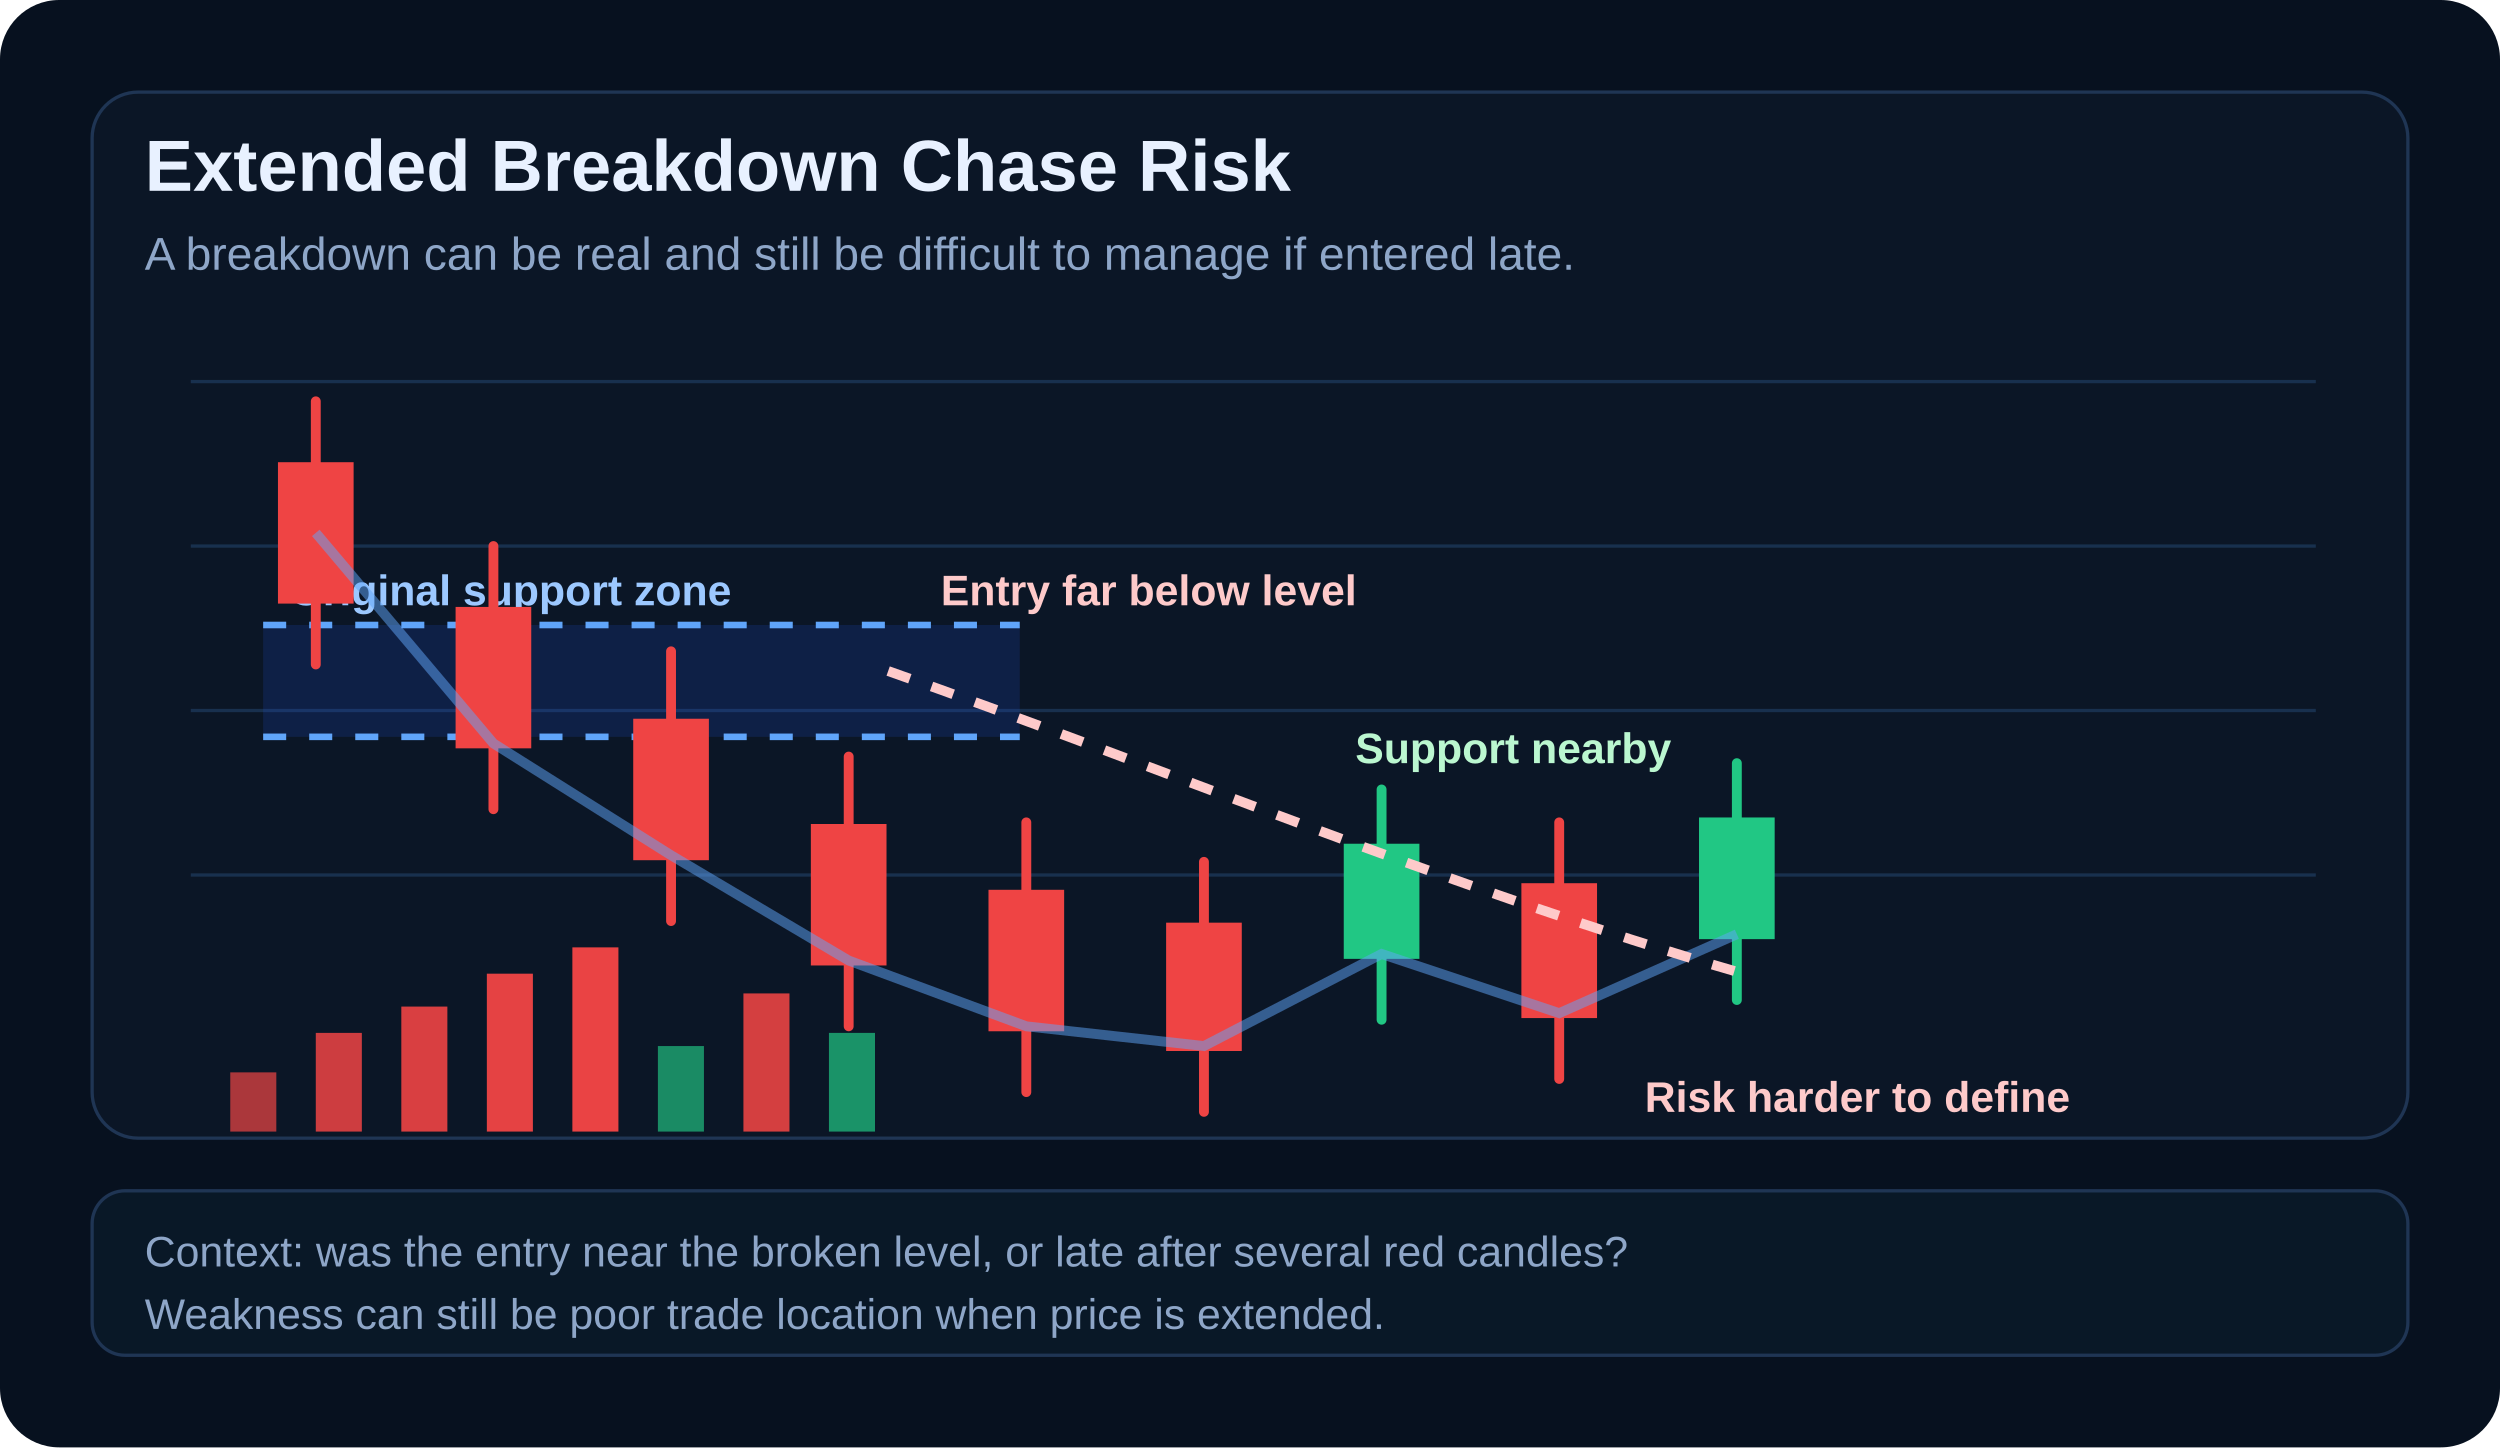
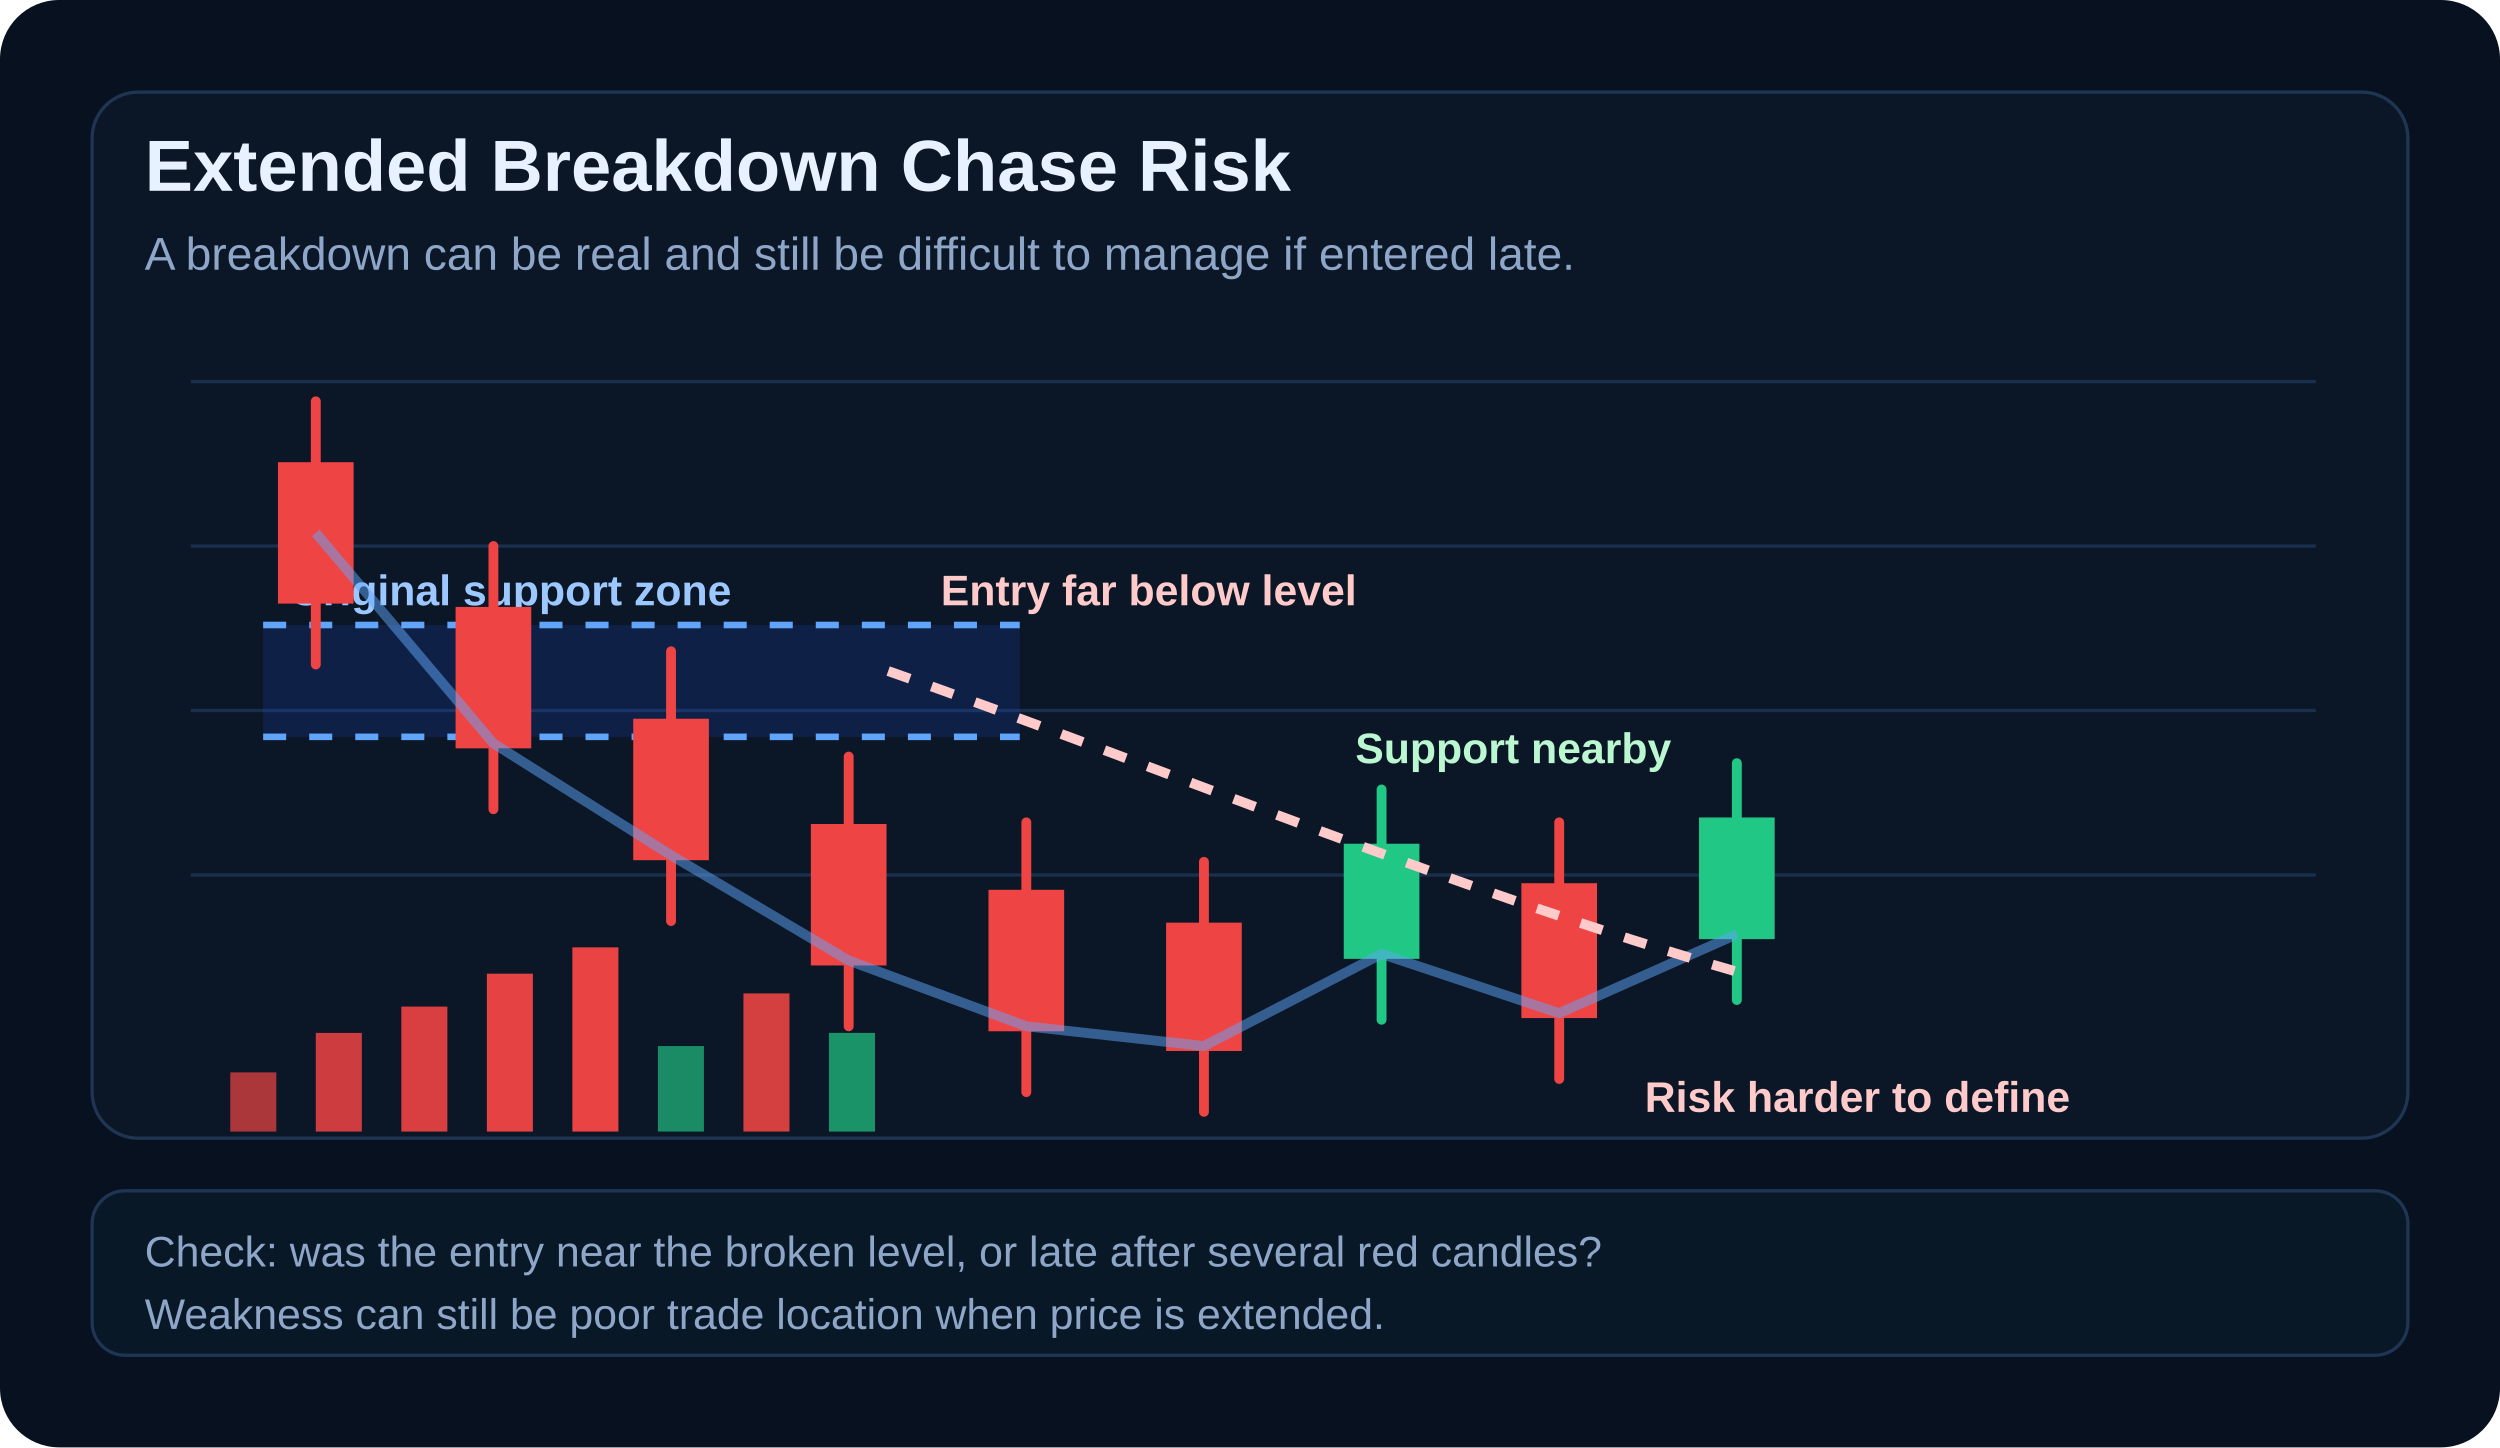
<svg xmlns="http://www.w3.org/2000/svg" viewBox="0 0 760 440" role="img" aria-labelledby="title desc">
  <rect width="760" height="440" rx="18" fill="#07111f" />
  <rect x="28" y="28" width="704" height="318" rx="14" fill="#0b1626" stroke="#1f3554" />
  <text x="44" y="58" fill="#e8f1ff" font-family="Arial, sans-serif" font-size="22" font-weight="700">Extended Breakdown Chase Risk</text>
  <text x="44" y="82" fill="#8ea6c8" font-family="Arial, sans-serif" font-size="14">A breakdown can be real and still be difficult to manage if entered late.</text>
  <g stroke="#18304e" stroke-width="1">
    <line x1="58" y1="116" x2="704" y2="116" />
    <line x1="58" y1="166" x2="704" y2="166" />
    <line x1="58" y1="216" x2="704" y2="216" />
    <line x1="58" y1="266" x2="704" y2="266" />
  </g>
  <rect x="80" y="190" width="230" height="34" fill="#1d4ed8" opacity=".18" />
  <line x1="80" y1="190" x2="310" y2="190" stroke="#60a5fa" stroke-width="2" stroke-dasharray="7 7" />
  <line x1="80" y1="224" x2="310" y2="224" stroke="#60a5fa" stroke-width="2" stroke-dasharray="7 7" />
  <text x="88" y="184" fill="#9cc8ff" font-family="Arial, sans-serif" font-size="13" font-weight="700">Original support zone</text>
  <g stroke-linecap="round" stroke-width="3">
    <g stroke="#ef4444" fill="#ef4444">
      <line x1="96" y1="122" x2="96" y2="202" />
      <rect x="86" y="142" width="20" height="40" />
      <line x1="150" y1="166" x2="150" y2="246" />
      <rect x="140" y="186" width="20" height="40" />
      <line x1="204" y1="198" x2="204" y2="280" />
      <rect x="194" y="220" width="20" height="40" />
      <line x1="258" y1="230" x2="258" y2="312" />
      <rect x="248" y="252" width="20" height="40" />
      <line x1="312" y1="250" x2="312" y2="332" />
      <rect x="302" y="272" width="20" height="40" />
      <line x1="366" y1="262" x2="366" y2="338" />
      <rect x="356" y="282" width="20" height="36" />
      <line x1="474" y1="250" x2="474" y2="328" />
      <rect x="464" y="270" width="20" height="38" />
    </g>
    <g stroke="#21c784" fill="#21c784">
      <line x1="420" y1="240" x2="420" y2="310" />
      <rect x="410" y="258" width="20" height="32" />
      <line x1="528" y1="232" x2="528" y2="304" />
      <rect x="518" y="250" width="20" height="34" />
    </g>
  </g>
  <path d="M96 162 L150 226 L204 260 L258 292 L312 312 L366 318 L420 290 L474 308 L528 284" fill="none" stroke="#60a5fa" stroke-width="3" opacity=".5" />
  <path d="M270 204 C350 232 440 270 530 296" fill="none" stroke="#fecaca" stroke-width="3" stroke-dasharray="7 7" />
  <g font-family="Arial, sans-serif" font-size="13" font-weight="700">
    <text x="286" y="184" fill="#fecaca">Entry far below level</text>
    <text x="412" y="232" fill="#bbf7d0">Support nearby</text>
    <text x="500" y="338" fill="#fecaca">Risk harder to define</text>
  </g>
  <g>
    <rect x="70" y="326" width="14" height="18" fill="#ef4444" opacity=".7" />
    <rect x="96" y="314" width="14" height="30" fill="#ef4444" opacity=".85" />
    <rect x="122" y="306" width="14" height="38" fill="#ef4444" opacity=".9" />
    <rect x="148" y="296" width="14" height="48" fill="#ef4444" opacity=".95" />
    <rect x="174" y="288" width="14" height="56" fill="#ef4444" opacity=".98" />
    <rect x="200" y="318" width="14" height="26" fill="#21c784" opacity=".66" />
    <rect x="226" y="302" width="14" height="42" fill="#ef4444" opacity=".88" />
    <rect x="252" y="314" width="14" height="30" fill="#21c784" opacity=".7" />
  </g>
  <rect x="28" y="362" width="704" height="50" rx="10" fill="#091827" stroke="#1f3554" />
-   <text x="44" y="385" fill="#8ea6c8" font-family="Arial, sans-serif" font-size="13">Context: was the entry near the broken level, or late after several red candles?</text>
+   <text x="44" y="385" fill="#8ea6c8" font-family="Arial, sans-serif" font-size="13">Check: was the entry near the broken level, or late after several red candles?</text>
  <text x="44" y="404" fill="#8ea6c8" font-family="Arial, sans-serif" font-size="13">Weakness can still be poor trade location when price is extended.</text>
</svg>
